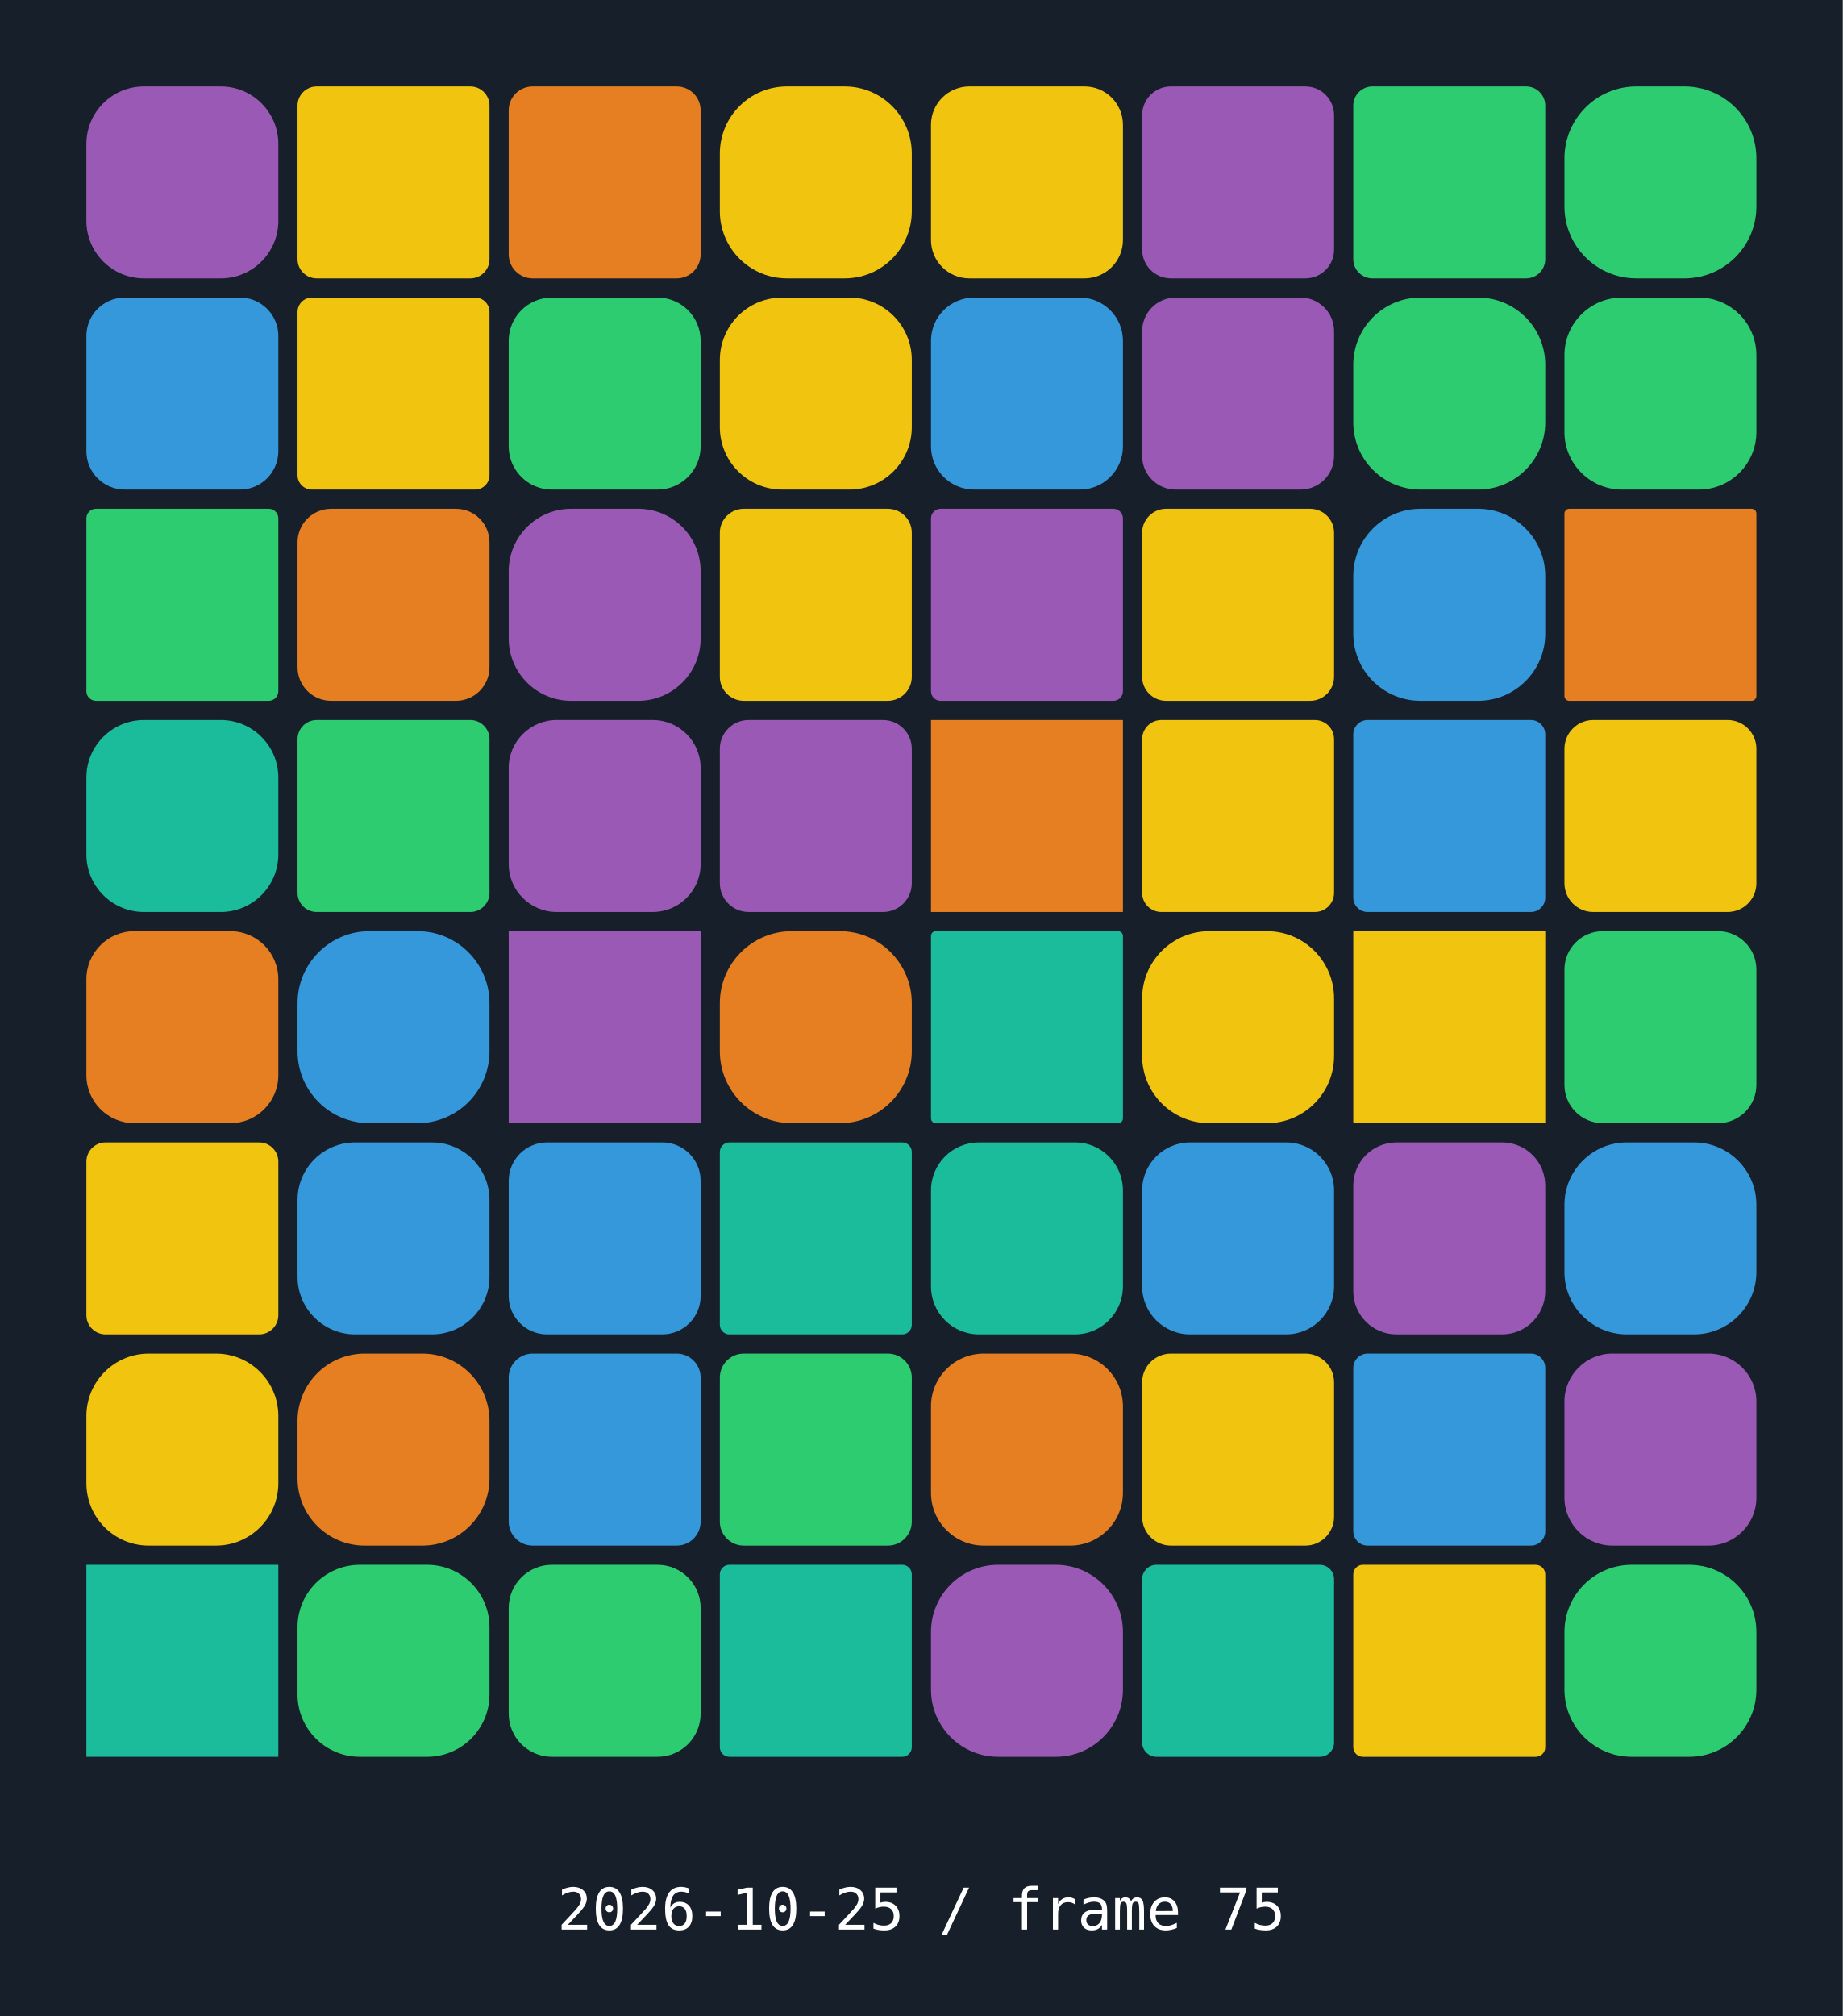
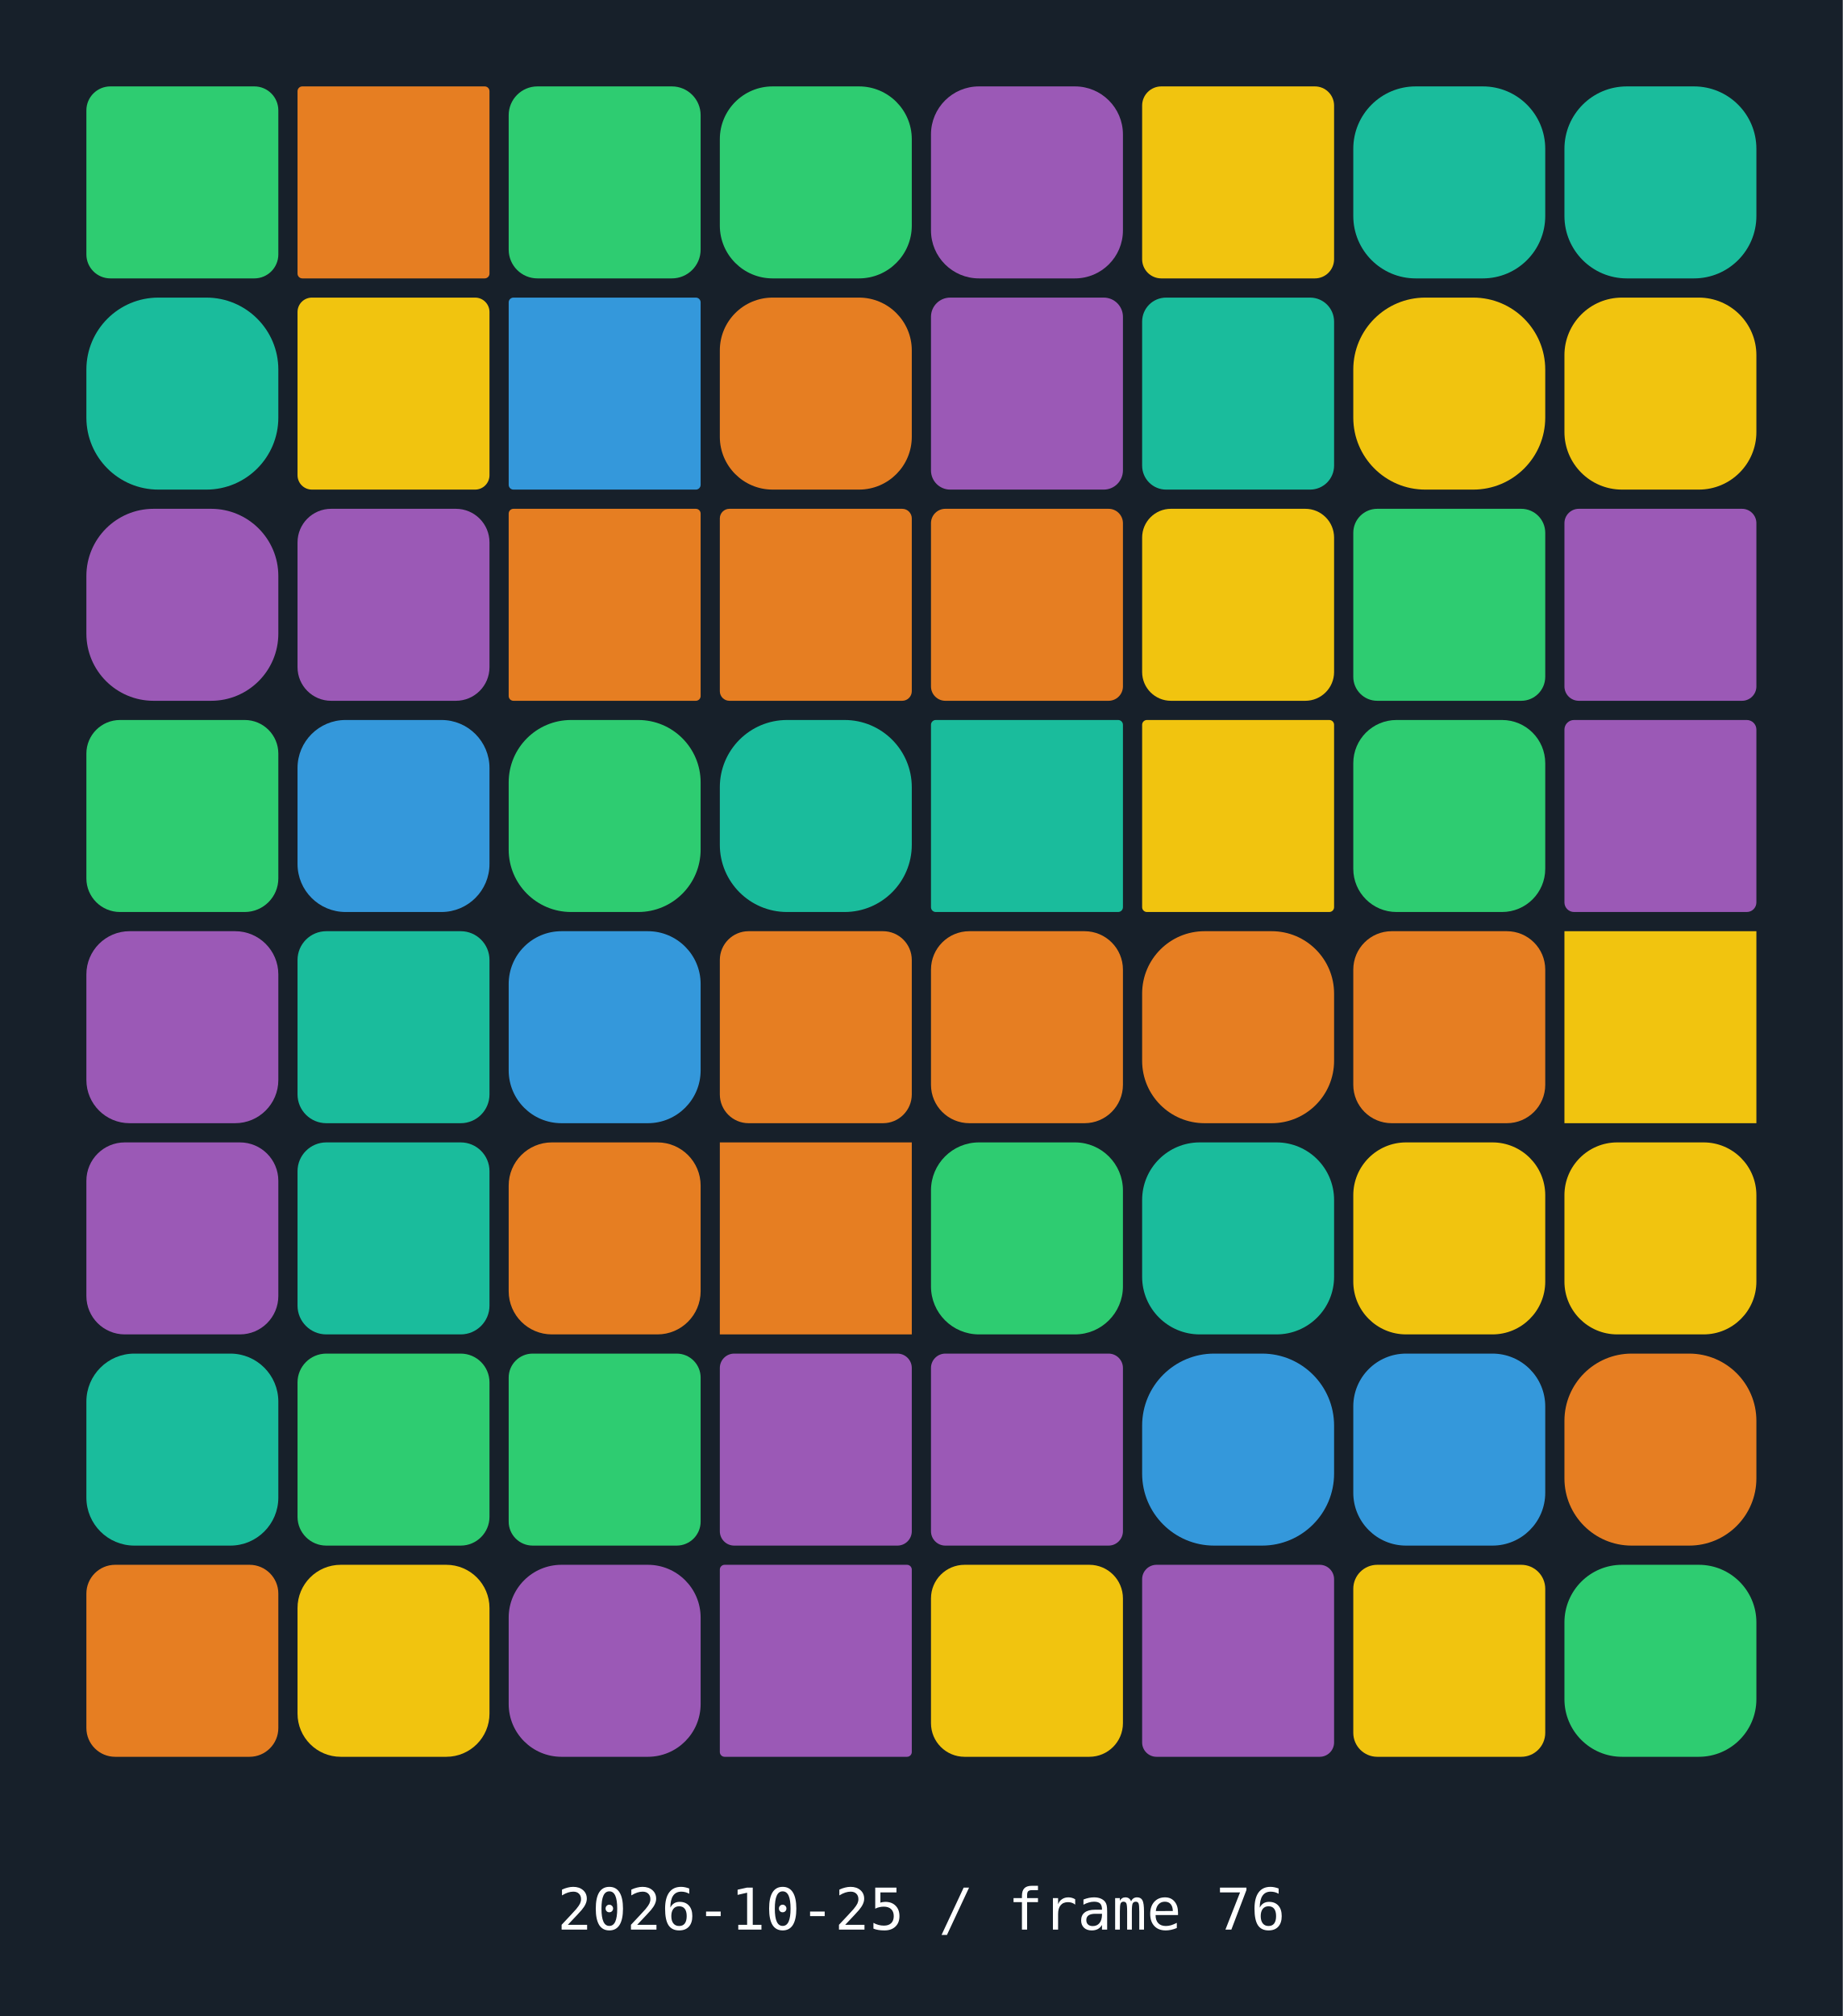
<svg xmlns="http://www.w3.org/2000/svg" width="384" height="420" viewBox="0 0 384 420">
  <rect width="384" height="420" fill="#17202a" />
-   <rect x="18" y="18" width="40" height="40" rx="12" fill="#9b59b6" />
-   <rect x="62" y="18" width="40" height="40" rx="4" fill="#f1c40f" />
-   <rect x="106" y="18" width="40" height="40" rx="5" fill="#e67e22" />
-   <rect x="150" y="18" width="40" height="40" rx="14" fill="#f1c40f" />
-   <rect x="194" y="18" width="40" height="40" rx="8" fill="#f1c40f" />
-   <rect x="238" y="18" width="40" height="40" rx="6" fill="#9b59b6" />
-   <rect x="282" y="18" width="40" height="40" rx="4" fill="#2ecc71" />
-   <rect x="326" y="18" width="40" height="40" rx="15" fill="#2ecc71" />
-   <rect x="18" y="62" width="40" height="40" rx="8" fill="#3498db" />
+   <rect x="18" y="18" width="40" height="40" rx="5" fill="#2ecc71" />
+   <rect x="62" y="18" width="40" height="40" rx="1" fill="#e67e22" />
+   <rect x="106" y="18" width="40" height="40" rx="6" fill="#2ecc71" />
+   <rect x="150" y="18" width="40" height="40" rx="11" fill="#2ecc71" />
+   <rect x="194" y="18" width="40" height="40" rx="10" fill="#9b59b6" />
+   <rect x="238" y="18" width="40" height="40" rx="4" fill="#f1c40f" />
+   <rect x="282" y="18" width="40" height="40" rx="13" fill="#1abc9c" />
+   <rect x="326" y="18" width="40" height="40" rx="13" fill="#1abc9c" />
+   <rect x="18" y="62" width="40" height="40" rx="15" fill="#1abc9c" />
  <rect x="62" y="62" width="40" height="40" rx="3" fill="#f1c40f" />
-   <rect x="106" y="62" width="40" height="40" rx="9" fill="#2ecc71" />
-   <rect x="150" y="62" width="40" height="40" rx="13" fill="#f1c40f" />
-   <rect x="194" y="62" width="40" height="40" rx="9" fill="#3498db" />
-   <rect x="238" y="62" width="40" height="40" rx="7" fill="#9b59b6" />
-   <rect x="282" y="62" width="40" height="40" rx="14" fill="#2ecc71" />
-   <rect x="326" y="62" width="40" height="40" rx="12" fill="#2ecc71" />
-   <rect x="18" y="106" width="40" height="40" rx="2" fill="#2ecc71" />
-   <rect x="62" y="106" width="40" height="40" rx="7" fill="#e67e22" />
-   <rect x="106" y="106" width="40" height="40" rx="13" fill="#9b59b6" />
-   <rect x="150" y="106" width="40" height="40" rx="5" fill="#f1c40f" />
-   <rect x="194" y="106" width="40" height="40" rx="2" fill="#9b59b6" />
-   <rect x="238" y="106" width="40" height="40" rx="5" fill="#f1c40f" />
-   <rect x="282" y="106" width="40" height="40" rx="14" fill="#3498db" />
-   <rect x="326" y="106" width="40" height="40" rx="1" fill="#e67e22" />
-   <rect x="18" y="150" width="40" height="40" rx="12" fill="#1abc9c" />
-   <rect x="62" y="150" width="40" height="40" rx="4" fill="#2ecc71" />
-   <rect x="106" y="150" width="40" height="40" rx="10" fill="#9b59b6" />
-   <rect x="150" y="150" width="40" height="40" rx="6" fill="#9b59b6" />
-   <rect x="194" y="150" width="40" height="40" rx="0" fill="#e67e22" />
-   <rect x="238" y="150" width="40" height="40" rx="4" fill="#f1c40f" />
-   <rect x="282" y="150" width="40" height="40" rx="3" fill="#3498db" />
-   <rect x="326" y="150" width="40" height="40" rx="6" fill="#f1c40f" />
-   <rect x="18" y="194" width="40" height="40" rx="10" fill="#e67e22" />
-   <rect x="62" y="194" width="40" height="40" rx="15" fill="#3498db" />
-   <rect x="106" y="194" width="40" height="40" rx="0" fill="#9b59b6" />
-   <rect x="150" y="194" width="40" height="40" rx="15" fill="#e67e22" />
-   <rect x="194" y="194" width="40" height="40" rx="1" fill="#1abc9c" />
-   <rect x="238" y="194" width="40" height="40" rx="14" fill="#f1c40f" />
-   <rect x="282" y="194" width="40" height="40" rx="0" fill="#f1c40f" />
-   <rect x="326" y="194" width="40" height="40" rx="8" fill="#2ecc71" />
-   <rect x="18" y="238" width="40" height="40" rx="4" fill="#f1c40f" />
-   <rect x="62" y="238" width="40" height="40" rx="12" fill="#3498db" />
-   <rect x="106" y="238" width="40" height="40" rx="8" fill="#3498db" />
-   <rect x="150" y="238" width="40" height="40" rx="2" fill="#1abc9c" />
-   <rect x="194" y="238" width="40" height="40" rx="10" fill="#1abc9c" />
-   <rect x="238" y="238" width="40" height="40" rx="10" fill="#3498db" />
-   <rect x="282" y="238" width="40" height="40" rx="9" fill="#9b59b6" />
-   <rect x="326" y="238" width="40" height="40" rx="13" fill="#3498db" />
-   <rect x="18" y="282" width="40" height="40" rx="13" fill="#f1c40f" />
-   <rect x="62" y="282" width="40" height="40" rx="14" fill="#e67e22" />
-   <rect x="106" y="282" width="40" height="40" rx="5" fill="#3498db" />
-   <rect x="150" y="282" width="40" height="40" rx="5" fill="#2ecc71" />
-   <rect x="194" y="282" width="40" height="40" rx="11" fill="#e67e22" />
-   <rect x="238" y="282" width="40" height="40" rx="6" fill="#f1c40f" />
-   <rect x="282" y="282" width="40" height="40" rx="3" fill="#3498db" />
-   <rect x="326" y="282" width="40" height="40" rx="10" fill="#9b59b6" />
-   <rect x="18" y="326" width="40" height="40" rx="0" fill="#1abc9c" />
-   <rect x="62" y="326" width="40" height="40" rx="13" fill="#2ecc71" />
-   <rect x="106" y="326" width="40" height="40" rx="9" fill="#2ecc71" />
-   <rect x="150" y="326" width="40" height="40" rx="2" fill="#1abc9c" />
-   <rect x="194" y="326" width="40" height="40" rx="14" fill="#9b59b6" />
-   <rect x="238" y="326" width="40" height="40" rx="3" fill="#1abc9c" />
-   <rect x="282" y="326" width="40" height="40" rx="2" fill="#f1c40f" />
-   <rect x="326" y="326" width="40" height="40" rx="14" fill="#2ecc71" />
-   <text x="192" y="402" text-anchor="middle" fill="#ffffff" font-family="monospace">2026-10-25 / frame 75</text>
+   <rect x="106" y="62" width="40" height="40" rx="1" fill="#3498db" />
+   <rect x="150" y="62" width="40" height="40" rx="11" fill="#e67e22" />
+   <rect x="194" y="62" width="40" height="40" rx="4" fill="#9b59b6" />
+   <rect x="238" y="62" width="40" height="40" rx="5" fill="#1abc9c" />
+   <rect x="282" y="62" width="40" height="40" rx="15" fill="#f1c40f" />
+   <rect x="326" y="62" width="40" height="40" rx="12" fill="#f1c40f" />
+   <rect x="18" y="106" width="40" height="40" rx="14" fill="#9b59b6" />
+   <rect x="62" y="106" width="40" height="40" rx="7" fill="#9b59b6" />
+   <rect x="106" y="106" width="40" height="40" rx="1" fill="#e67e22" />
+   <rect x="150" y="106" width="40" height="40" rx="2" fill="#e67e22" />
+   <rect x="194" y="106" width="40" height="40" rx="3" fill="#e67e22" />
+   <rect x="238" y="106" width="40" height="40" rx="6" fill="#f1c40f" />
+   <rect x="282" y="106" width="40" height="40" rx="5" fill="#2ecc71" />
+   <rect x="326" y="106" width="40" height="40" rx="3" fill="#9b59b6" />
+   <rect x="18" y="150" width="40" height="40" rx="7" fill="#2ecc71" />
+   <rect x="62" y="150" width="40" height="40" rx="10" fill="#3498db" />
+   <rect x="106" y="150" width="40" height="40" rx="13" fill="#2ecc71" />
+   <rect x="150" y="150" width="40" height="40" rx="14" fill="#1abc9c" />
+   <rect x="194" y="150" width="40" height="40" rx="1" fill="#1abc9c" />
+   <rect x="238" y="150" width="40" height="40" rx="1" fill="#f1c40f" />
+   <rect x="282" y="150" width="40" height="40" rx="9" fill="#2ecc71" />
+   <rect x="326" y="150" width="40" height="40" rx="2" fill="#9b59b6" />
+   <rect x="18" y="194" width="40" height="40" rx="9" fill="#9b59b6" />
+   <rect x="62" y="194" width="40" height="40" rx="6" fill="#1abc9c" />
+   <rect x="106" y="194" width="40" height="40" rx="11" fill="#3498db" />
+   <rect x="150" y="194" width="40" height="40" rx="6" fill="#e67e22" />
+   <rect x="194" y="194" width="40" height="40" rx="8" fill="#e67e22" />
+   <rect x="238" y="194" width="40" height="40" rx="13" fill="#e67e22" />
+   <rect x="282" y="194" width="40" height="40" rx="8" fill="#e67e22" />
+   <rect x="326" y="194" width="40" height="40" rx="0" fill="#f1c40f" />
+   <rect x="18" y="238" width="40" height="40" rx="8" fill="#9b59b6" />
+   <rect x="62" y="238" width="40" height="40" rx="6" fill="#1abc9c" />
+   <rect x="106" y="238" width="40" height="40" rx="9" fill="#e67e22" />
+   <rect x="150" y="238" width="40" height="40" rx="0" fill="#e67e22" />
+   <rect x="194" y="238" width="40" height="40" rx="10" fill="#2ecc71" />
+   <rect x="238" y="238" width="40" height="40" rx="12" fill="#1abc9c" />
+   <rect x="282" y="238" width="40" height="40" rx="11" fill="#f1c40f" />
+   <rect x="326" y="238" width="40" height="40" rx="11" fill="#f1c40f" />
+   <rect x="18" y="282" width="40" height="40" rx="10" fill="#1abc9c" />
+   <rect x="62" y="282" width="40" height="40" rx="6" fill="#2ecc71" />
+   <rect x="106" y="282" width="40" height="40" rx="5" fill="#2ecc71" />
+   <rect x="150" y="282" width="40" height="40" rx="3" fill="#9b59b6" />
+   <rect x="194" y="282" width="40" height="40" rx="3" fill="#9b59b6" />
+   <rect x="238" y="282" width="40" height="40" rx="15" fill="#3498db" />
+   <rect x="282" y="282" width="40" height="40" rx="11" fill="#3498db" />
+   <rect x="326" y="282" width="40" height="40" rx="14" fill="#e67e22" />
+   <rect x="18" y="326" width="40" height="40" rx="6" fill="#e67e22" />
+   <rect x="62" y="326" width="40" height="40" rx="9" fill="#f1c40f" />
+   <rect x="106" y="326" width="40" height="40" rx="11" fill="#9b59b6" />
+   <rect x="150" y="326" width="40" height="40" rx="1" fill="#9b59b6" />
+   <rect x="194" y="326" width="40" height="40" rx="7" fill="#f1c40f" />
+   <rect x="238" y="326" width="40" height="40" rx="3" fill="#9b59b6" />
+   <rect x="282" y="326" width="40" height="40" rx="5" fill="#f1c40f" />
+   <rect x="326" y="326" width="40" height="40" rx="12" fill="#2ecc71" />
+   <text x="192" y="402" text-anchor="middle" fill="#ffffff" font-family="monospace">2026-10-25 / frame 76</text>
</svg>
